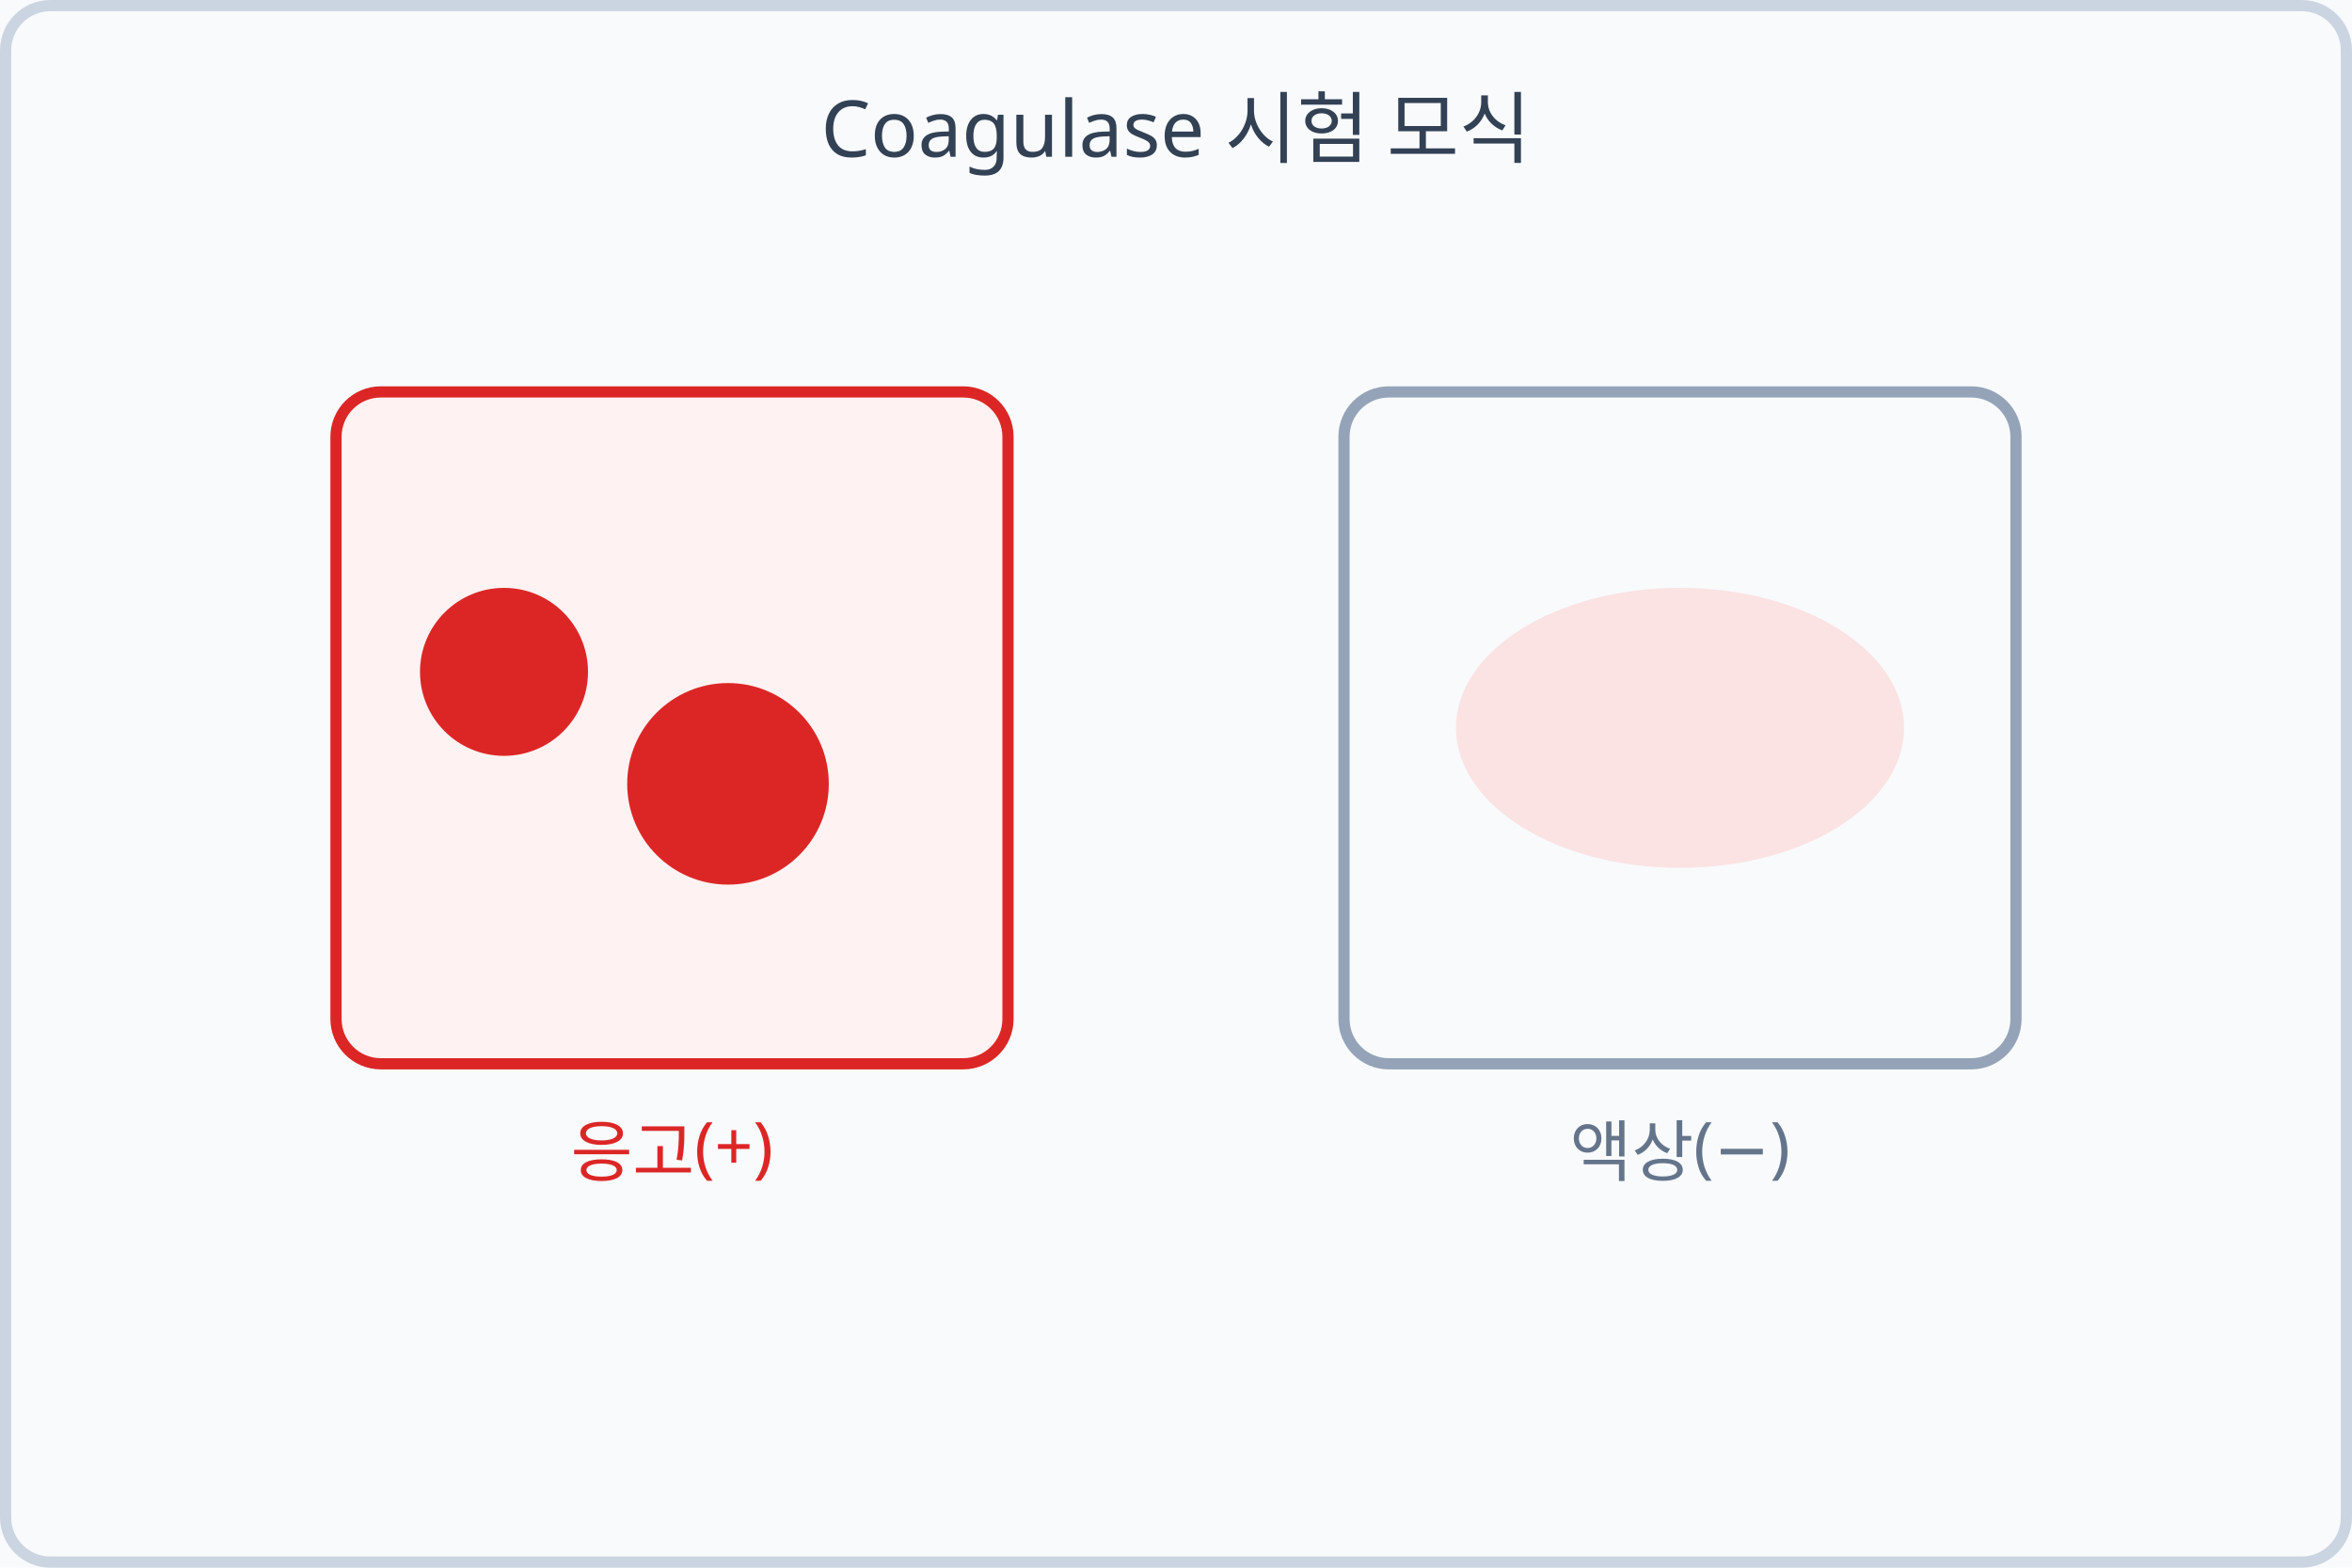
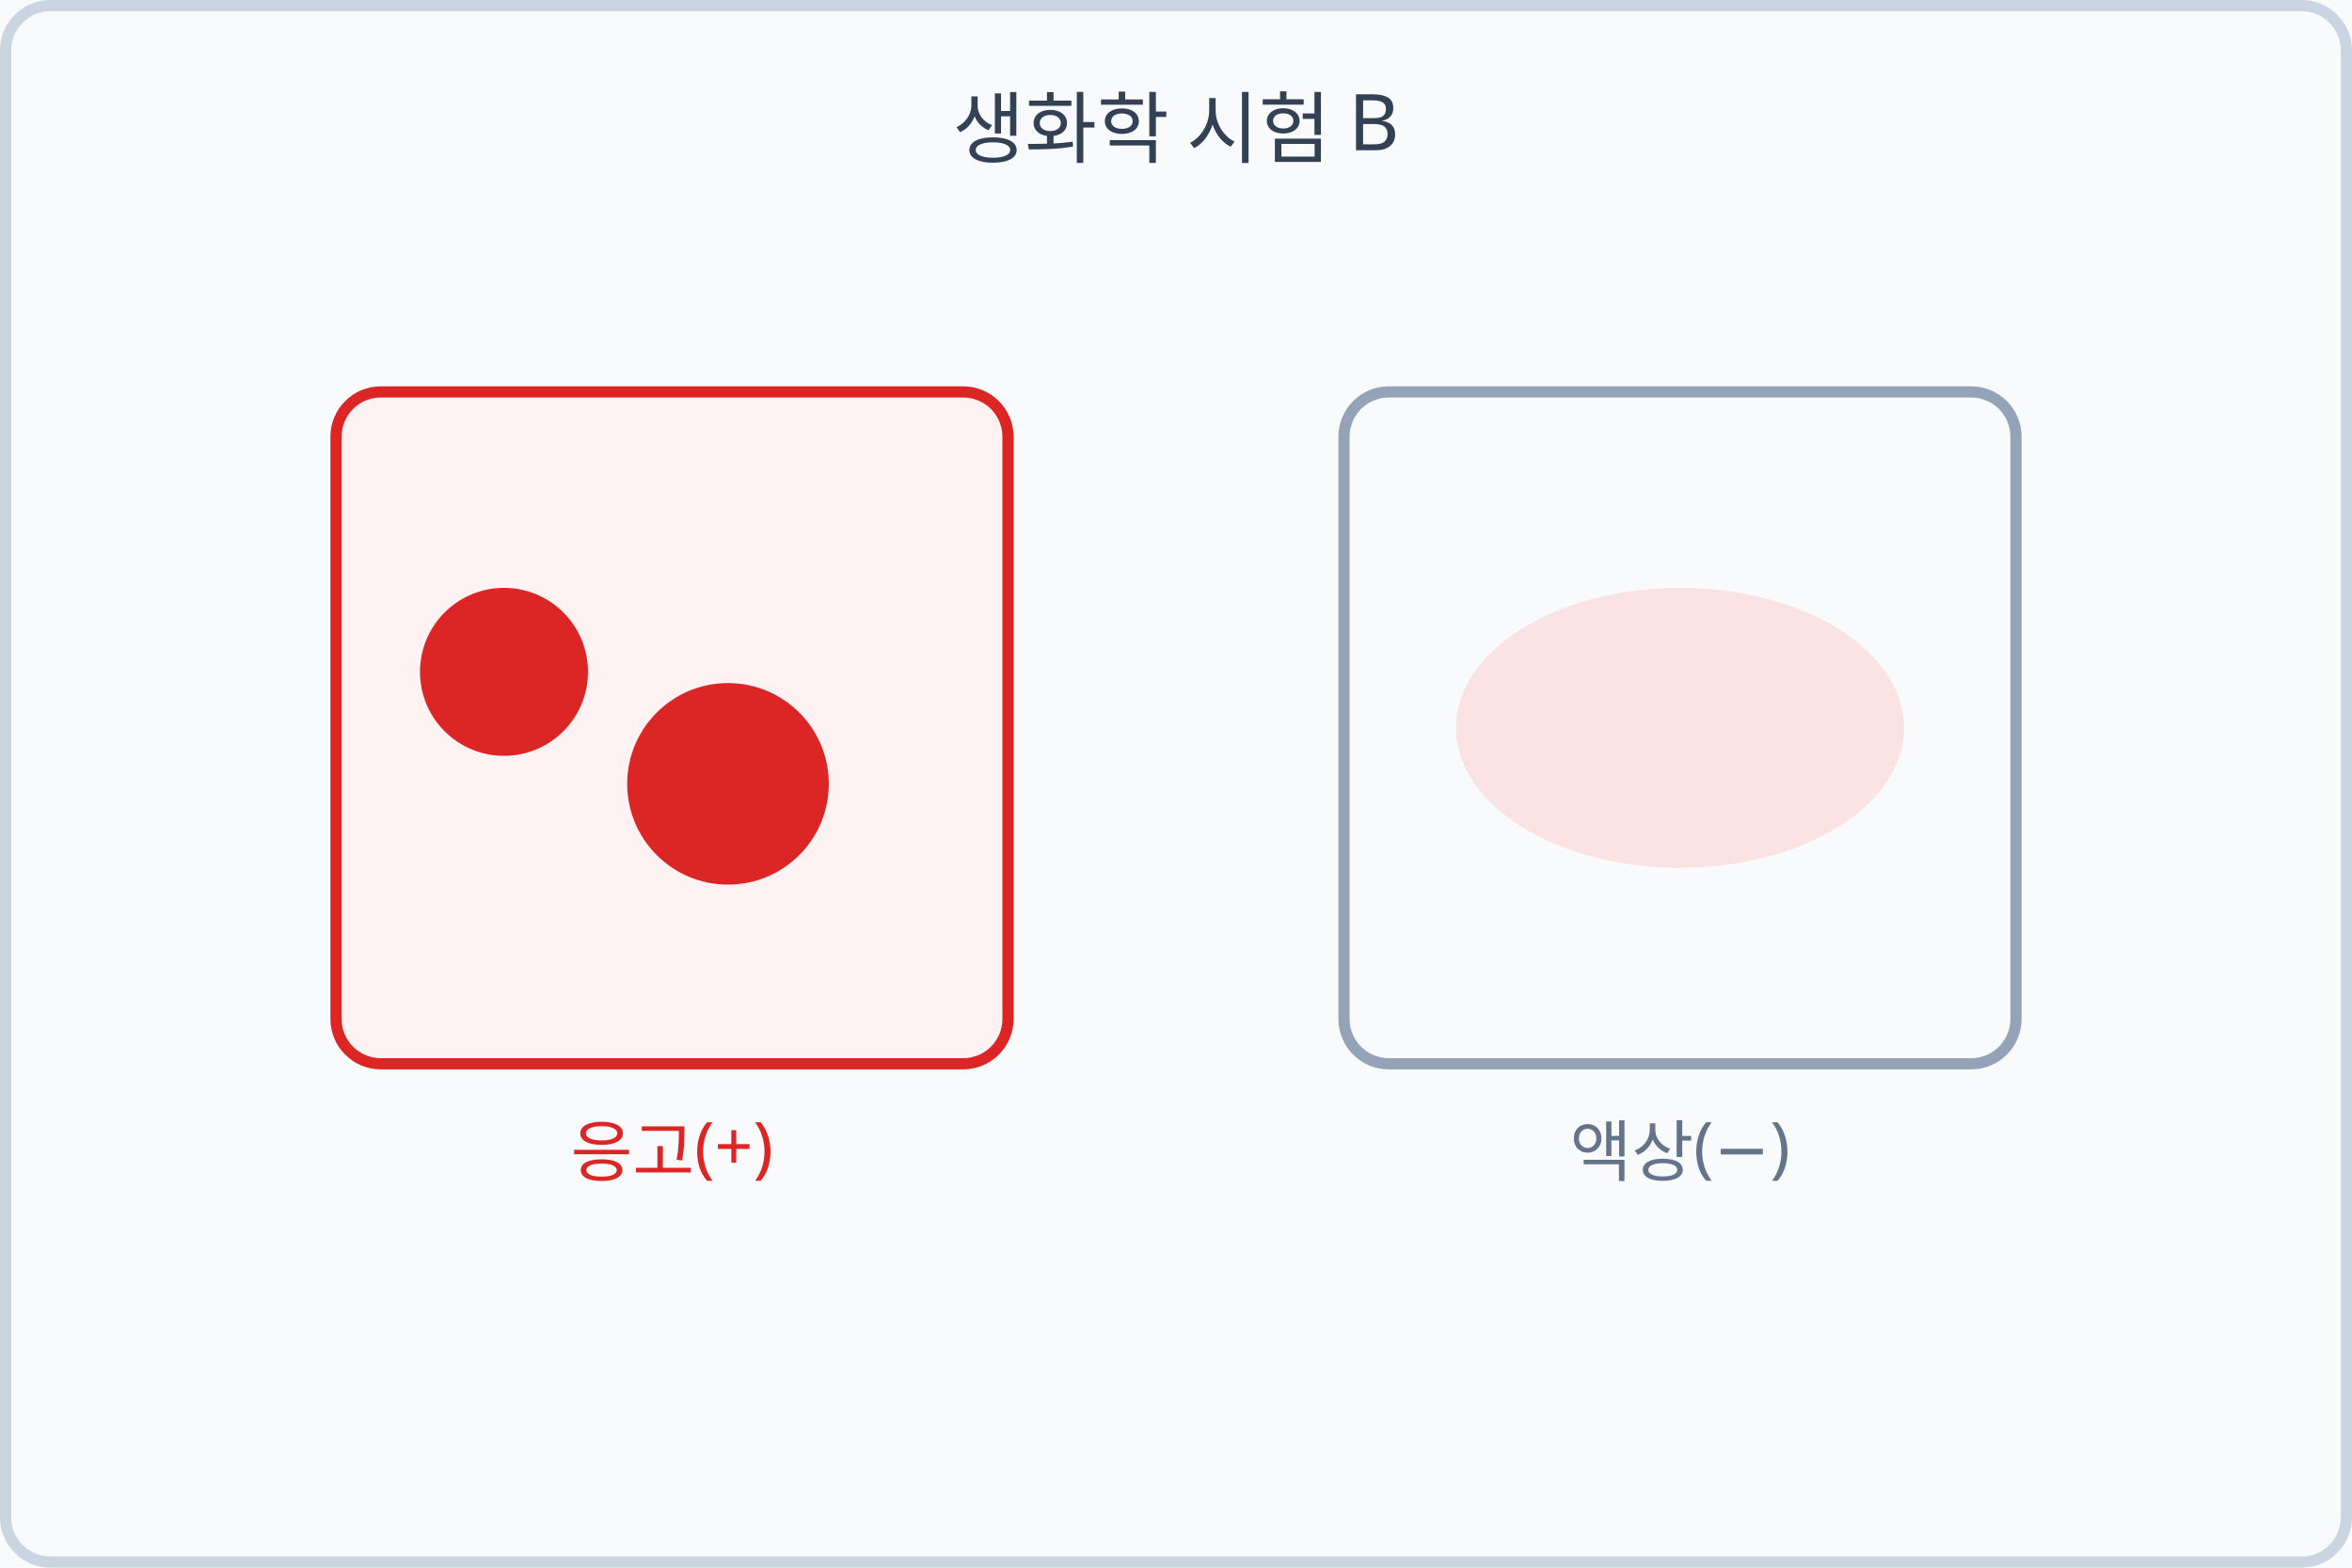
<svg xmlns="http://www.w3.org/2000/svg" width="420" height="280" viewBox="0 0 420 280" role="img">
  <rect width="100%" height="100%" fill="#f8fafc" />
  <rect x="1" y="1" width="418" height="278" fill="none" stroke="#cbd5e1" stroke-width="2" rx="8" />
-   <text x="210" y="28" text-anchor="middle" font-size="14" font-family="sans-serif" fill="#334155">Coagulase 시험 모식</text>
+   <text x="210" y="28" text-anchor="middle" font-size="14" font-family="sans-serif" fill="#334155">생화학 시험 B</text>
  <rect x="60" y="70" width="120" height="120" rx="8" fill="#fef2f2" stroke="#dc2626" stroke-width="2" />
  <circle cx="90" cy="120" r="15" fill="#dc2626" />
  <circle cx="130" cy="140" r="18" fill="#dc2626" />
  <text x="120" y="210" text-anchor="middle" font-size="12" font-family="sans-serif" fill="#dc2626">응고(+)</text>
  <rect x="240" y="70" width="120" height="120" rx="8" fill="#f8fafc" stroke="#94a3b8" stroke-width="2" />
  <ellipse cx="300" cy="130" rx="40" ry="25" fill="#fecaca" opacity="0.5" />
  <text x="300" y="210" text-anchor="middle" font-size="12" font-family="sans-serif" fill="#64748b">액상(−)</text>
</svg>
